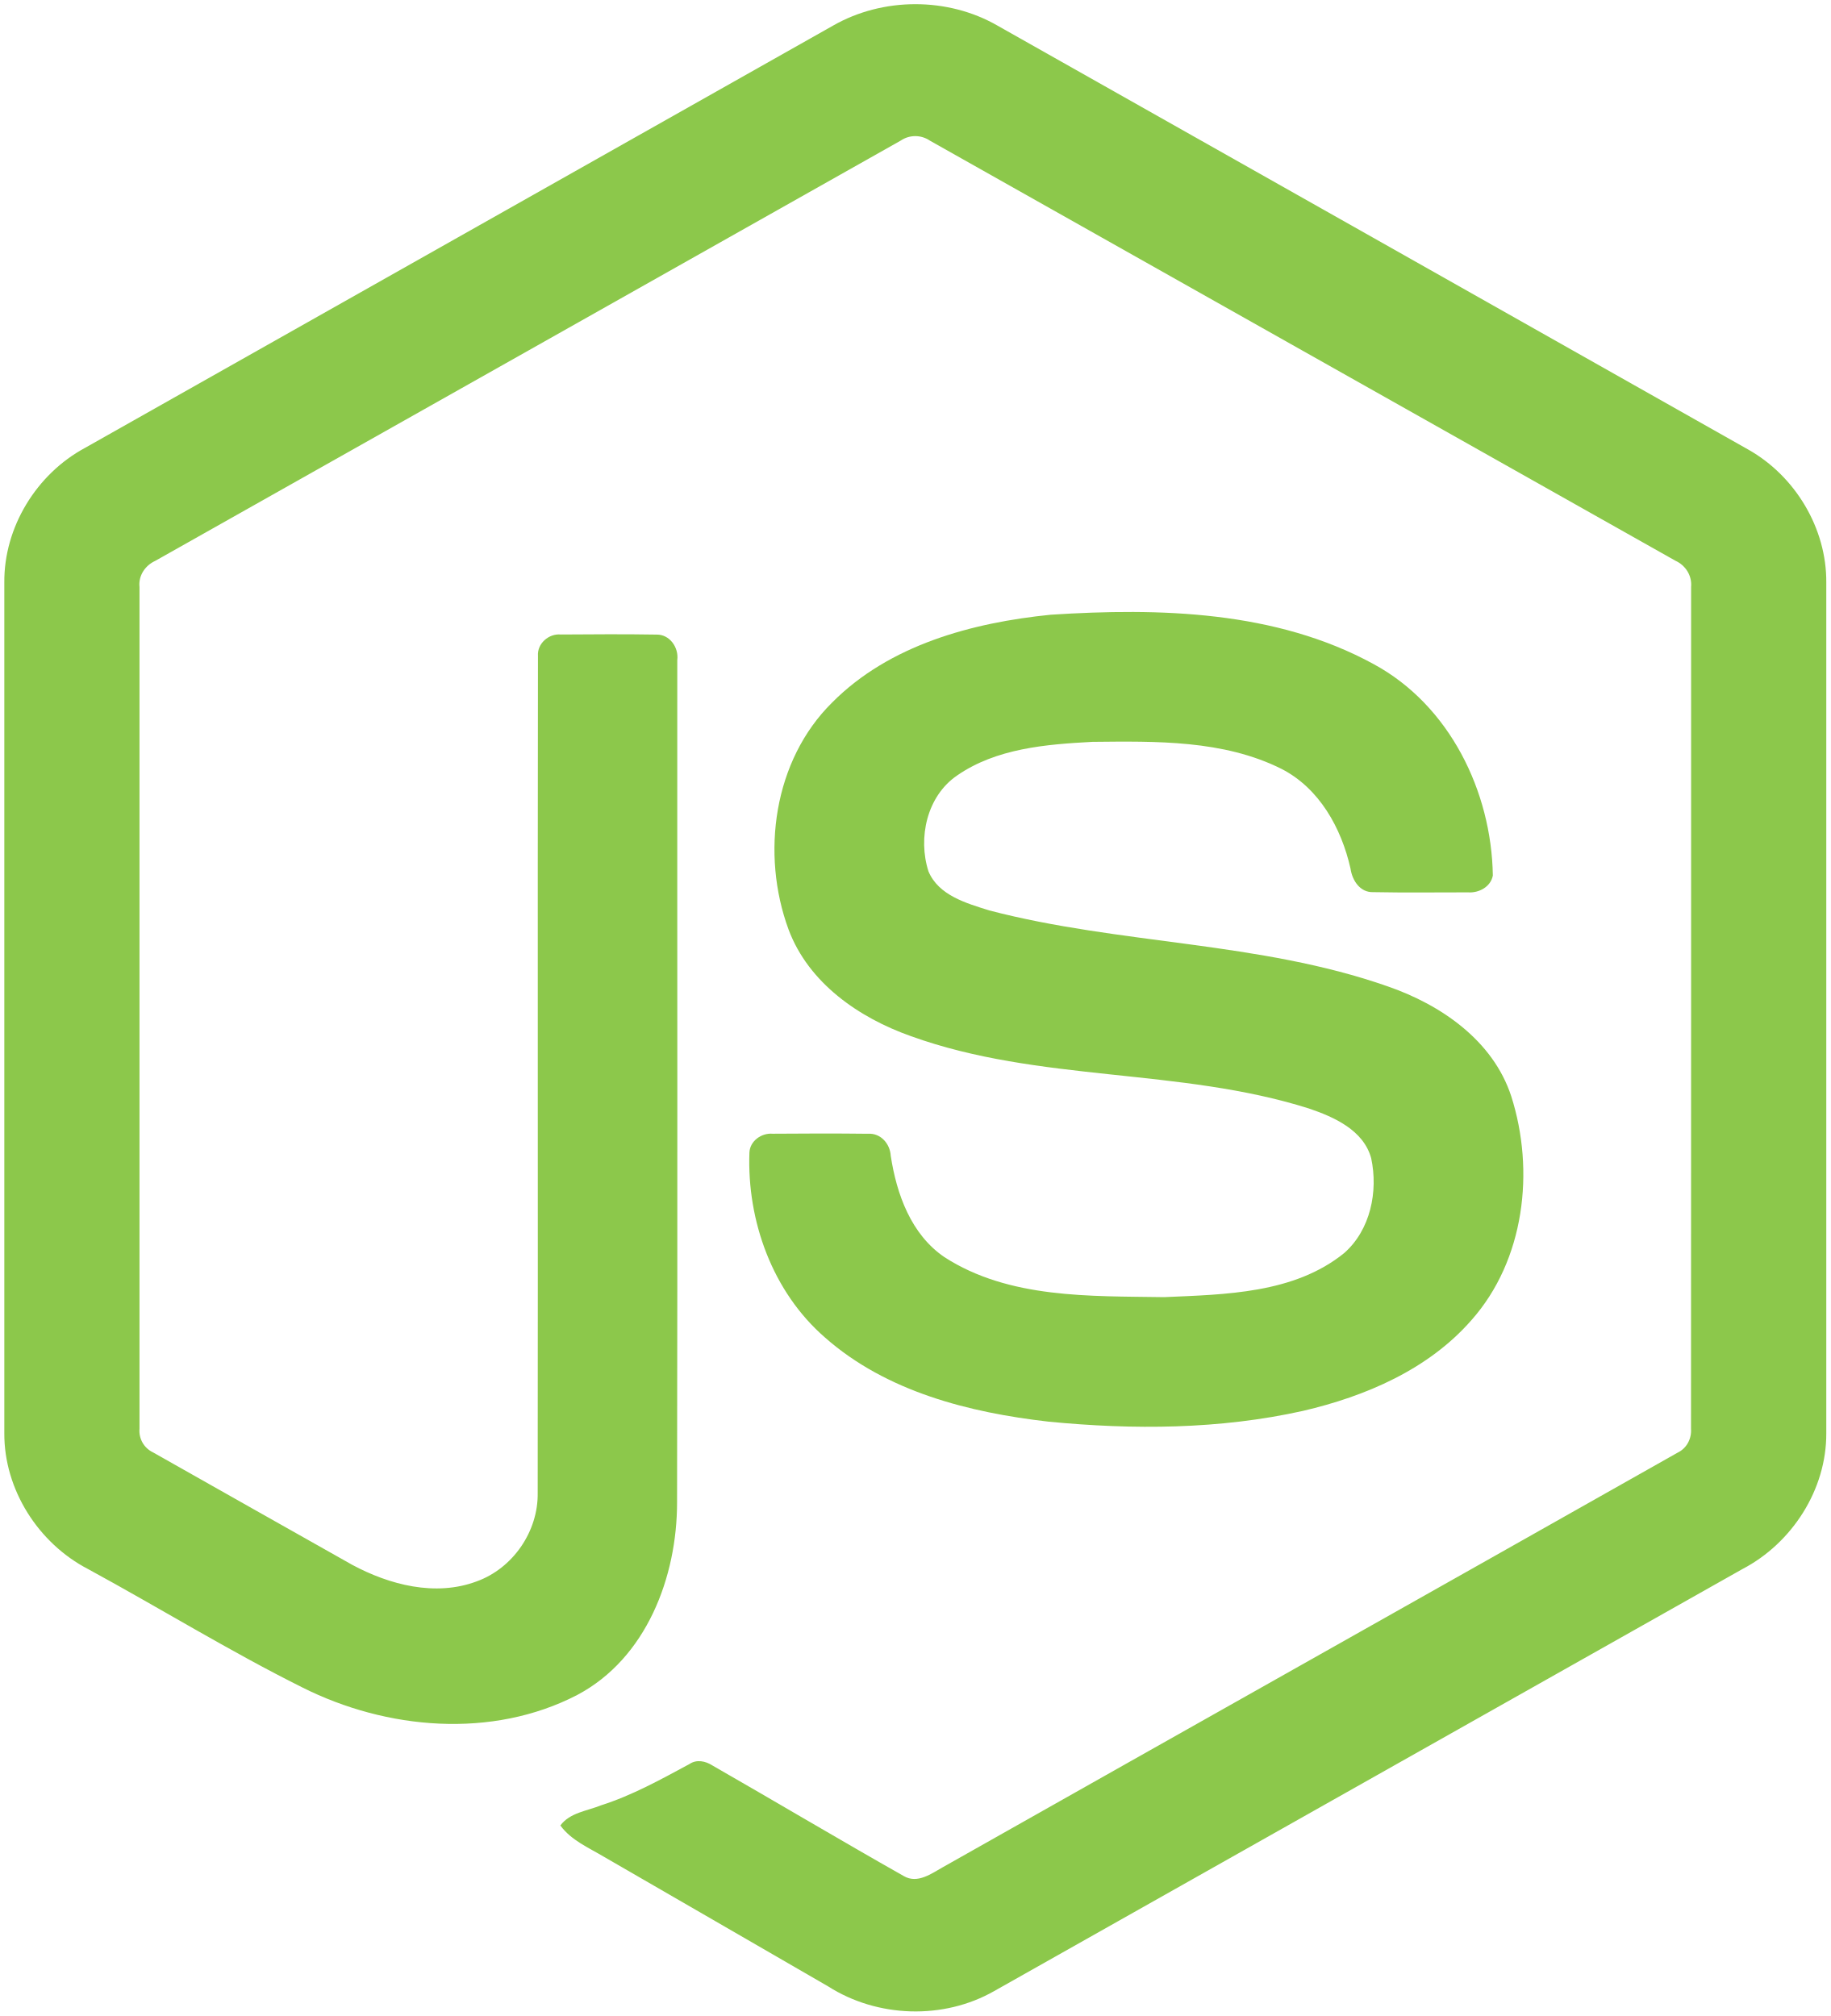
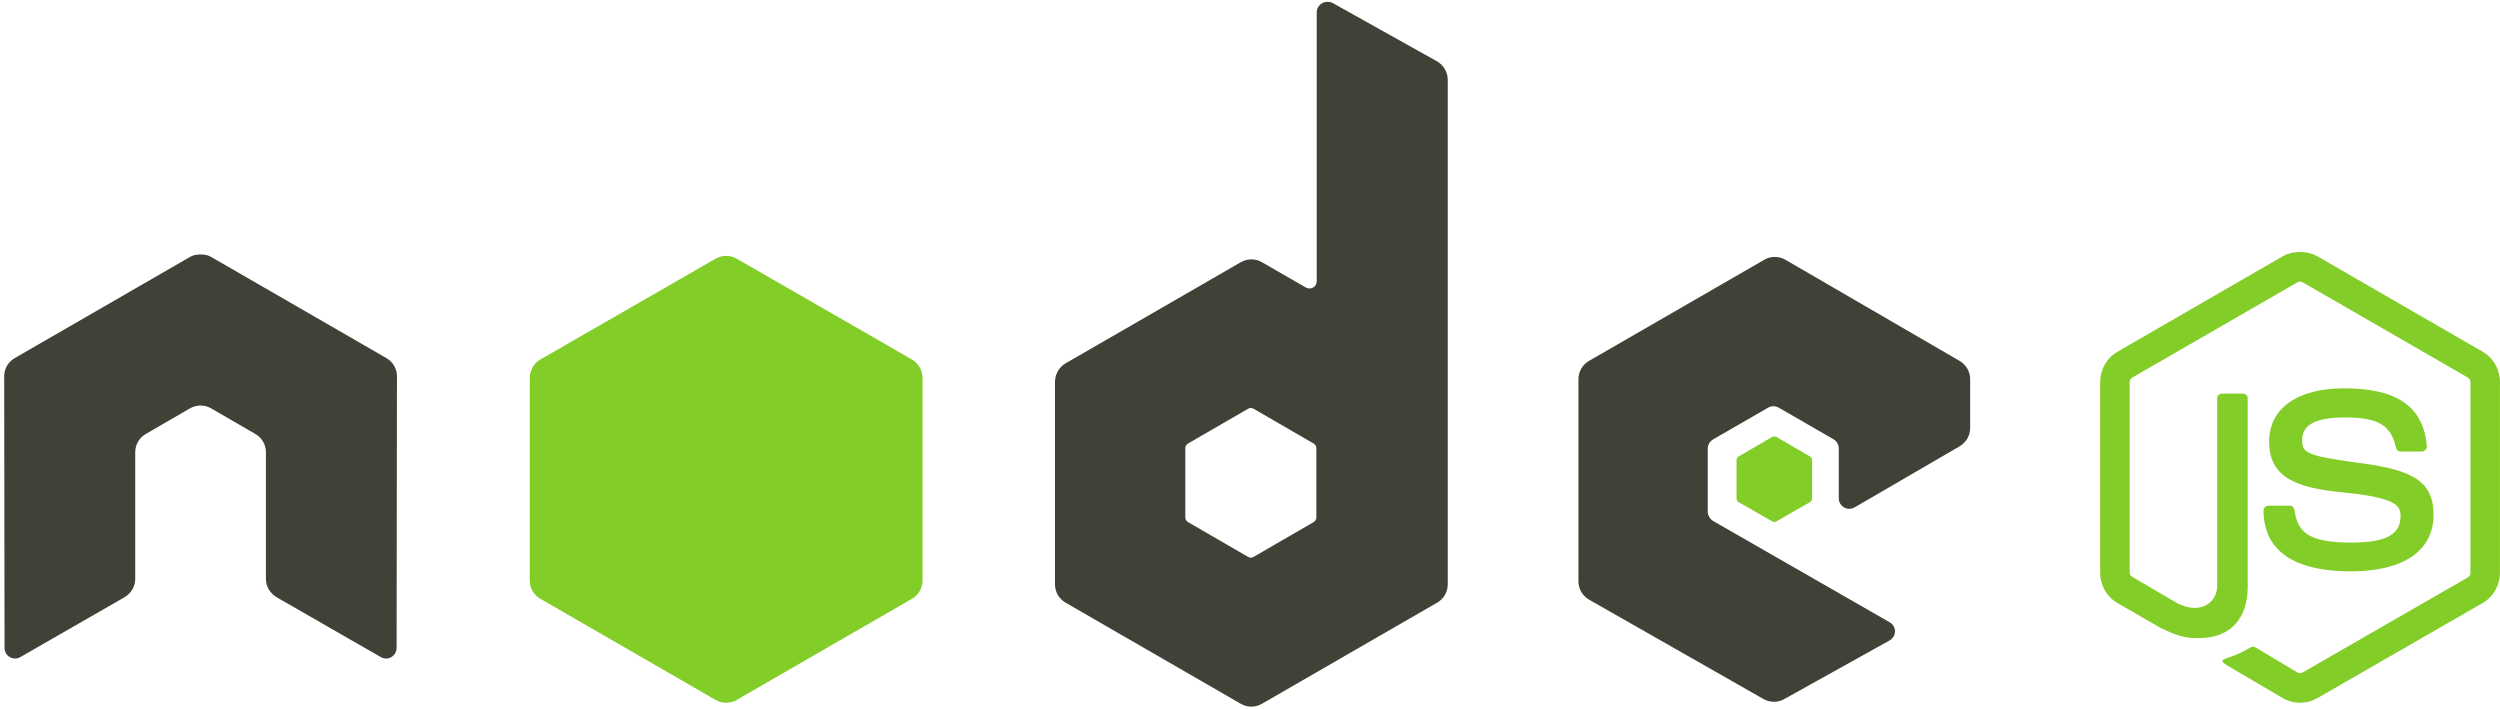
- <svg xmlns="http://www.w3.org/2000/svg" width="256px" height="282px" viewBox="0 0 256 282" version="1.1" preserveAspectRatio="xMinYMin meet">
-   <g fill="#8CC84B">
-     <path d="M116.504,3.58 C123.466,-0.405 132.534,-0.423 139.49,3.58 C174.485,23.354 209.491,43.097 244.48,62.883 C251.061,66.59 255.463,73.914 255.396,81.497 L255.396,200.465 C255.445,208.362 250.608,215.861 243.665,219.484 C208.785,239.149 173.923,258.838 139.049,278.503 C131.943,282.566 122.693,282.252 115.81,277.857 C105.352,271.795 94.877,265.763 84.42,259.707 C82.282,258.433 79.873,257.419 78.364,255.348 C79.698,253.549 82.083,253.325 84.021,252.54 C88.386,251.152 92.395,248.924 96.405,246.762 C97.419,246.068 98.657,246.334 99.629,246.955 C108.571,252.082 117.434,257.358 126.406,262.436 C128.32,263.541 130.258,262.074 131.894,261.162 C166.122,241.817 200.392,222.545 234.614,203.194 C235.882,202.584 236.583,201.238 236.48,199.849 C236.504,160.604 236.486,121.352 236.492,82.107 C236.637,80.531 235.725,79.082 234.3,78.436 C199.541,58.862 164.8,39.257 130.047,19.677 C128.803,18.832 127.197,18.826 125.953,19.671 C91.2,39.257 56.465,58.88 21.712,78.454 C20.293,79.1 19.339,80.525 19.508,82.107 C19.514,121.352 19.508,160.604 19.508,199.855 C19.387,201.244 20.136,202.56 21.398,203.158 C30.672,208.417 39.958,213.639 49.238,218.88 C54.466,221.694 60.885,223.366 66.645,221.211 C71.728,219.387 75.291,214.201 75.194,208.803 C75.242,169.787 75.17,130.765 75.23,91.755 C75.103,90.023 76.746,88.592 78.43,88.755 C82.886,88.725 87.348,88.694 91.804,88.767 C93.663,88.725 94.943,90.59 94.714,92.335 C94.696,131.598 94.762,170.862 94.684,210.125 C94.696,220.589 90.397,231.976 80.718,237.096 C68.794,243.272 54.056,241.962 42.276,236.039 C32.078,230.949 22.346,224.942 12.329,219.49 C5.368,215.885 0.555,208.356 0.604,200.465 L0.604,81.497 C0.531,73.757 5.108,66.3 11.894,62.648 C46.768,42.965 81.636,23.269 116.504,3.58 L116.504,3.58 Z" />
-     <path d="M146.928,85.989 C162.137,85.011 178.421,85.41 192.109,92.903 C202.705,98.645 208.58,110.696 208.767,122.469 C208.471,124.057 206.811,124.933 205.295,124.824 C200.882,124.818 196.468,124.885 192.054,124.794 C190.183,124.866 189.096,123.14 188.86,121.485 C187.592,115.852 184.519,110.273 179.218,107.556 C171.079,103.481 161.642,103.686 152.767,103.771 C146.288,104.115 139.321,104.676 133.832,108.486 C129.618,111.372 128.338,117.198 129.842,121.89 C131.26,125.259 135.149,126.346 138.331,127.348 C156.661,132.142 176.085,131.665 194.065,137.974 C201.509,140.546 208.791,145.546 211.339,153.34 C214.672,163.786 213.211,176.272 205.778,184.658 C199.752,191.559 190.974,195.315 182.219,197.355 C170.572,199.952 158.485,200.018 146.657,198.865 C135.535,197.597 123.961,194.675 115.375,187.097 C108.033,180.722 104.447,170.789 104.803,161.202 C104.888,159.583 106.5,158.454 108.051,158.587 C112.495,158.551 116.939,158.539 121.383,158.593 C123.158,158.466 124.474,160 124.565,161.672 C125.386,167.04 127.402,172.673 132.082,175.855 C141.114,181.682 152.447,181.283 162.789,181.446 C171.357,181.066 180.975,180.951 187.967,175.288 C191.656,172.057 192.749,166.654 191.752,162.005 C190.672,158.08 186.566,156.251 183.04,155.055 C164.945,149.331 145.304,151.408 127.384,144.936 C120.109,142.364 113.075,137.503 110.279,130.029 C106.379,119.451 108.166,106.367 116.377,98.264 C124.383,90.204 135.94,87.1 146.928,85.989 L146.928,85.989 Z" />
+ <svg xmlns="http://www.w3.org/2000/svg" width="512px" height="145px" viewBox="0 0 512 145" version="1.1" preserveAspectRatio="xMinYMin meet">
+   <g>
+     <g transform="translate(430, 51)" fill="#83CD29">
+       <path d="M41.051,0.611 C39.806,0.611 38.596,0.868 37.525,1.474 L3.637,21.045 C1.444,22.308 0.111,24.694 0.111,27.233 L0.111,66.302 C0.111,68.839 1.444,71.223 3.637,72.489 L12.487,77.598 C16.786,79.717 18.372,79.684 20.329,79.684 C26.695,79.684 30.33,75.821 30.33,69.108 L30.33,30.542 C30.33,29.997 29.858,29.607 29.323,29.607 L25.078,29.607 C24.534,29.607 24.071,29.997 24.071,30.542 L24.071,69.108 C24.071,72.083 20.971,75.076 15.94,72.561 L6.731,67.165 C6.405,66.988 6.155,66.675 6.155,66.302 L6.155,27.233 C6.155,26.862 6.402,26.485 6.731,26.297 L40.547,6.799 C40.864,6.617 41.241,6.617 41.554,6.799 L75.371,26.297 C75.693,26.491 75.947,26.85 75.947,27.233 L75.947,66.302 C75.947,66.675 75.759,67.057 75.443,67.237 L41.554,86.735 C41.264,86.908 40.864,86.908 40.547,86.735 L31.841,81.555 C31.582,81.403 31.228,81.415 30.978,81.555 C28.575,82.917 28.123,83.076 25.869,83.857 C25.314,84.051 24.471,84.352 26.157,85.296 L37.525,91.988 C38.607,92.614 39.813,92.923 41.051,92.923 C42.306,92.923 43.494,92.614 44.576,91.988 L78.465,72.489 C80.658,71.214 81.99,68.839 81.99,66.302 L81.99,27.233 C81.99,24.694 80.658,22.313 78.465,21.045 L44.576,1.474 C43.514,0.868 42.295,0.611 41.051,0.611 L41.051,0.611 L41.051,0.611 Z" />
+       <path d="M50.116,28.528 C40.467,28.528 34.719,32.635 34.719,39.465 C34.719,46.873 40.423,48.909 49.685,49.825 C60.765,50.91 61.628,52.537 61.628,54.718 C61.628,58.501 58.612,60.114 51.484,60.114 C42.527,60.114 40.559,57.878 39.9,53.423 C39.822,52.945 39.453,52.559 38.964,52.559 L34.575,52.559 C34.034,52.559 33.568,53.025 33.568,53.567 C33.568,59.27 36.67,66.014 51.484,66.014 C62.207,66.014 68.392,61.805 68.392,54.43 C68.392,47.119 63.396,45.157 52.994,43.782 C42.484,42.391 41.482,41.71 41.482,39.249 C41.482,37.217 42.331,34.5 50.116,34.5 C57.07,34.5 59.64,35.999 60.693,40.688 C60.785,41.129 61.174,41.479 61.628,41.479 L66.017,41.479 C66.288,41.479 66.55,41.313 66.737,41.119 C66.921,40.912 67.051,40.679 67.025,40.4 C66.346,32.326 60.961,28.528 50.116,28.528 L50.116,28.528 L50.116,28.528 Z" />
+     </g>
+     <g>
+       <path d="M271.821,0.383 C271.449,0.387 271.073,0.476 270.742,0.67 C270.079,1.059 269.662,1.773 269.662,2.541 L269.662,57.583 C269.662,58.124 269.411,58.607 268.943,58.878 C268.474,59.15 267.902,59.15 267.432,58.878 L258.438,53.698 C257.098,52.925 255.462,52.926 254.121,53.698 L218.218,74.419 C216.876,75.194 216.06,76.683 216.06,78.233 L216.06,119.676 C216.06,121.224 216.877,122.642 218.218,123.417 L254.121,144.139 C255.464,144.913 257.096,144.913 258.438,144.139 L294.341,123.417 C295.682,122.642 296.5,121.224 296.5,119.676 L296.5,16.356 C296.5,14.784 295.642,13.309 294.269,12.542 L272.9,0.598 C272.565,0.411 272.193,0.379 271.821,0.383 L271.821,0.383 L271.821,0.383 Z M40.861,52.115 C40.177,52.142 39.533,52.262 38.919,52.618 L3.015,73.34 C1.678,74.113 0.857,75.522 0.857,77.081 L0.929,132.699 C0.929,133.472 1.328,134.191 2.008,134.57 C2.675,134.969 3.502,134.969 4.167,134.57 L25.464,122.338 C26.813,121.536 27.694,120.142 27.694,118.596 L27.694,92.623 C27.694,91.073 28.509,89.651 29.853,88.881 L38.918,83.629 C39.595,83.238 40.321,83.053 41.077,83.053 C41.817,83.053 42.578,83.238 43.235,83.629 L52.301,88.881 C53.645,89.651 54.46,91.073 54.46,92.623 L54.46,118.596 C54.46,120.142 55.35,121.545 56.69,122.338 L77.987,134.57 C78.656,134.969 79.482,134.969 80.146,134.57 C80.807,134.191 81.225,133.472 81.225,132.699 L81.297,77.081 C81.297,75.522 80.485,74.113 79.138,73.34 L43.235,52.618 C42.628,52.262 41.982,52.143 41.293,52.115 L40.861,52.115 L40.861,52.115 L40.861,52.115 Z M363.485,52.618 C362.735,52.617 362,52.807 361.327,53.194 L325.424,73.916 C324.083,74.69 323.265,76.108 323.265,77.657 L323.265,119.1 C323.265,120.659 324.143,122.071 325.496,122.842 L361.111,143.132 C362.426,143.883 364.032,143.939 365.356,143.203 L386.941,131.187 C387.626,130.807 388.089,130.098 388.092,129.316 C388.097,128.535 387.689,127.835 387.013,127.446 L350.894,106.724 C350.218,106.338 349.743,105.557 349.743,104.781 L349.743,91.83 C349.743,91.056 350.224,90.346 350.894,89.96 L362.118,83.484 C362.786,83.098 363.606,83.098 364.277,83.484 L375.501,89.96 C376.172,90.346 376.58,91.056 376.58,91.83 L376.58,102.047 C376.58,102.823 376.989,103.531 377.66,103.918 C378.333,104.306 379.147,104.307 379.818,103.918 L401.331,91.399 C402.667,90.623 403.49,89.202 403.49,87.657 L403.49,77.656 C403.49,76.112 402.669,74.691 401.331,73.915 L365.644,53.193 C364.972,52.804 364.235,52.619 363.485,52.618 L363.485,52.618 L363.485,52.618 Z M256.136,83.557 C256.323,83.557 256.543,83.603 256.711,83.7 L269.015,90.823 C269.349,91.016 269.591,91.372 269.591,91.758 L269.591,106.004 C269.591,106.391 269.351,106.747 269.015,106.94 L256.711,114.063 C256.376,114.254 255.967,114.254 255.632,114.063 L243.329,106.94 C242.994,106.746 242.753,106.391 242.753,106.004 L242.753,91.758 C242.753,91.372 242.995,91.017 243.329,90.823 L255.632,83.701 C255.8,83.604 255.949,83.558 256.136,83.558 L256.136,83.557 L256.136,83.557 Z" fill="#404137" />
+       <path d="M148.714,52.402 C147.966,52.402 147.226,52.591 146.556,52.978 L110.653,73.628 C109.31,74.401 108.494,75.893 108.494,77.441 L108.494,118.884 C108.494,120.434 109.311,121.85 110.653,122.626 L146.556,143.347 C147.898,144.123 149.531,144.123 150.873,143.347 L186.776,122.626 C188.116,121.85 188.934,120.434 188.934,118.884 L188.934,77.441 C188.934,75.891 188.118,74.401 186.776,73.628 L150.873,52.978 C150.203,52.591 149.463,52.402 148.714,52.402 L148.714,52.402 L148.714,52.402 Z" fill="#83CD29" />
+       <path d="M363.413,89.385 C363.27,89.385 363.111,89.385 362.982,89.457 L356.075,93.486 C355.815,93.633 355.643,93.908 355.643,94.205 L355.643,102.12 C355.643,102.418 355.815,102.691 356.075,102.839 L362.982,106.797 C363.241,106.946 363.517,106.946 363.773,106.797 L370.68,102.839 C370.937,102.692 371.112,102.418 371.112,102.12 L371.112,94.205 C371.112,93.908 370.937,93.634 370.68,93.486 L363.773,89.457 C363.645,89.381 363.557,89.385 363.413,89.385 L363.413,89.385 L363.413,89.385 Z" fill="#83CD29" />
+     </g>
  </g>
</svg>
